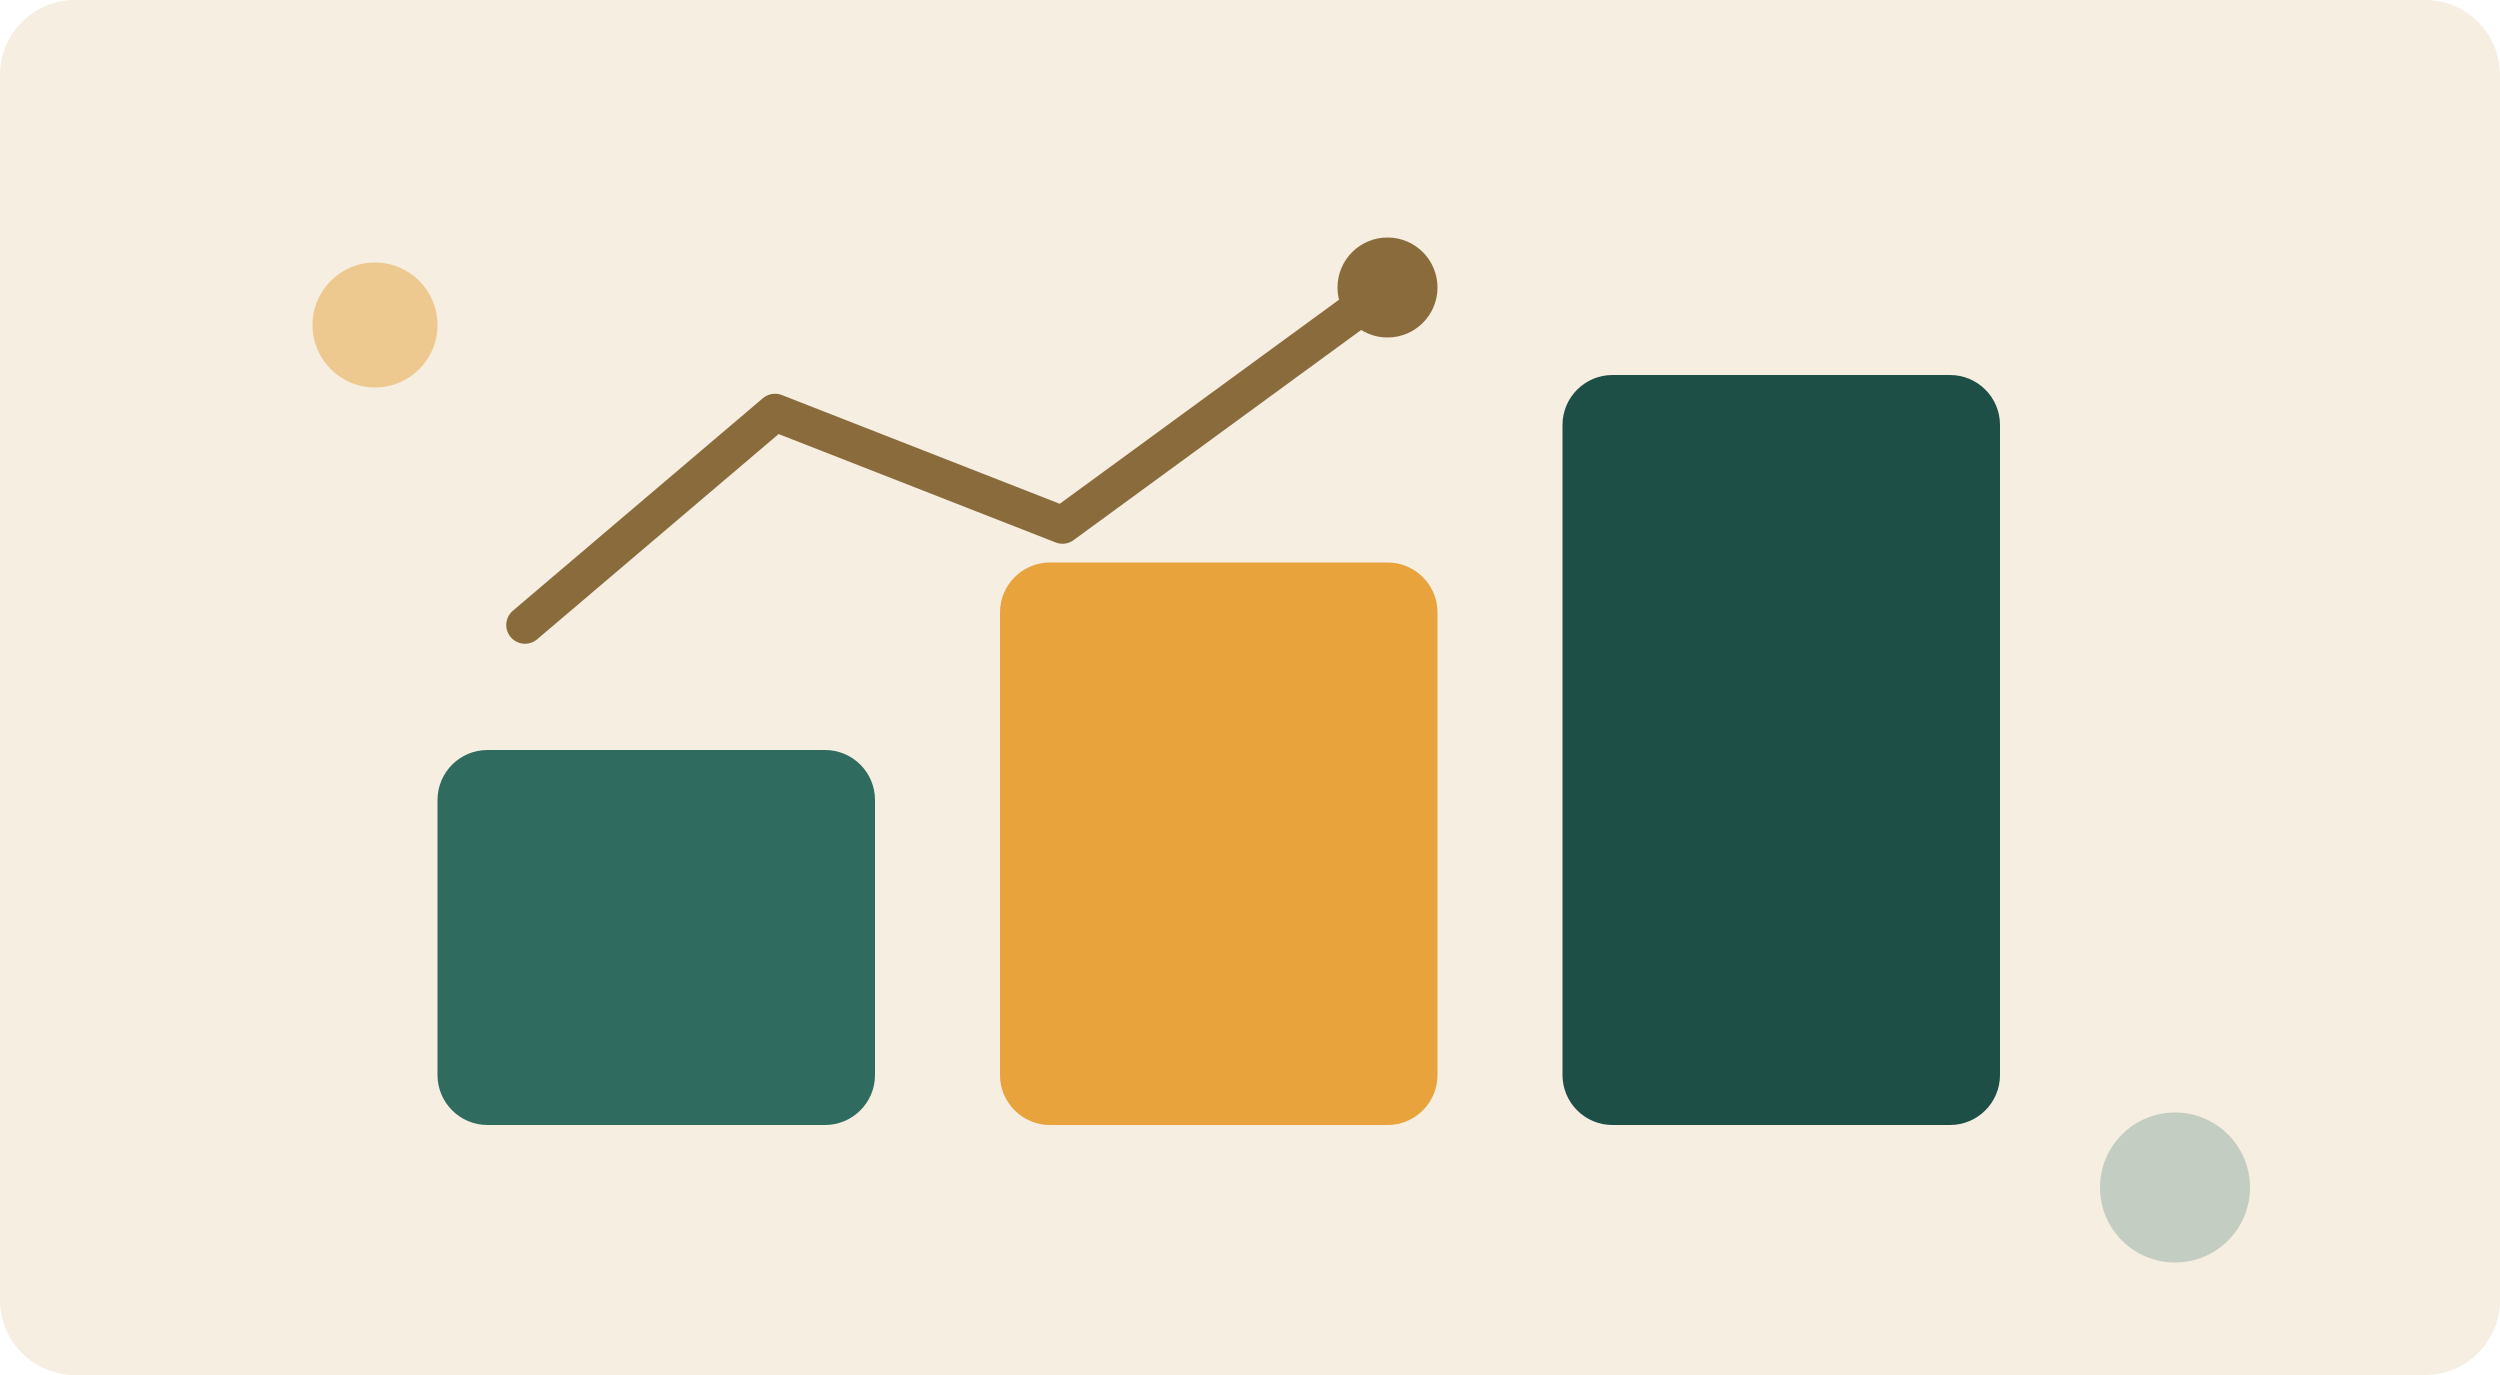
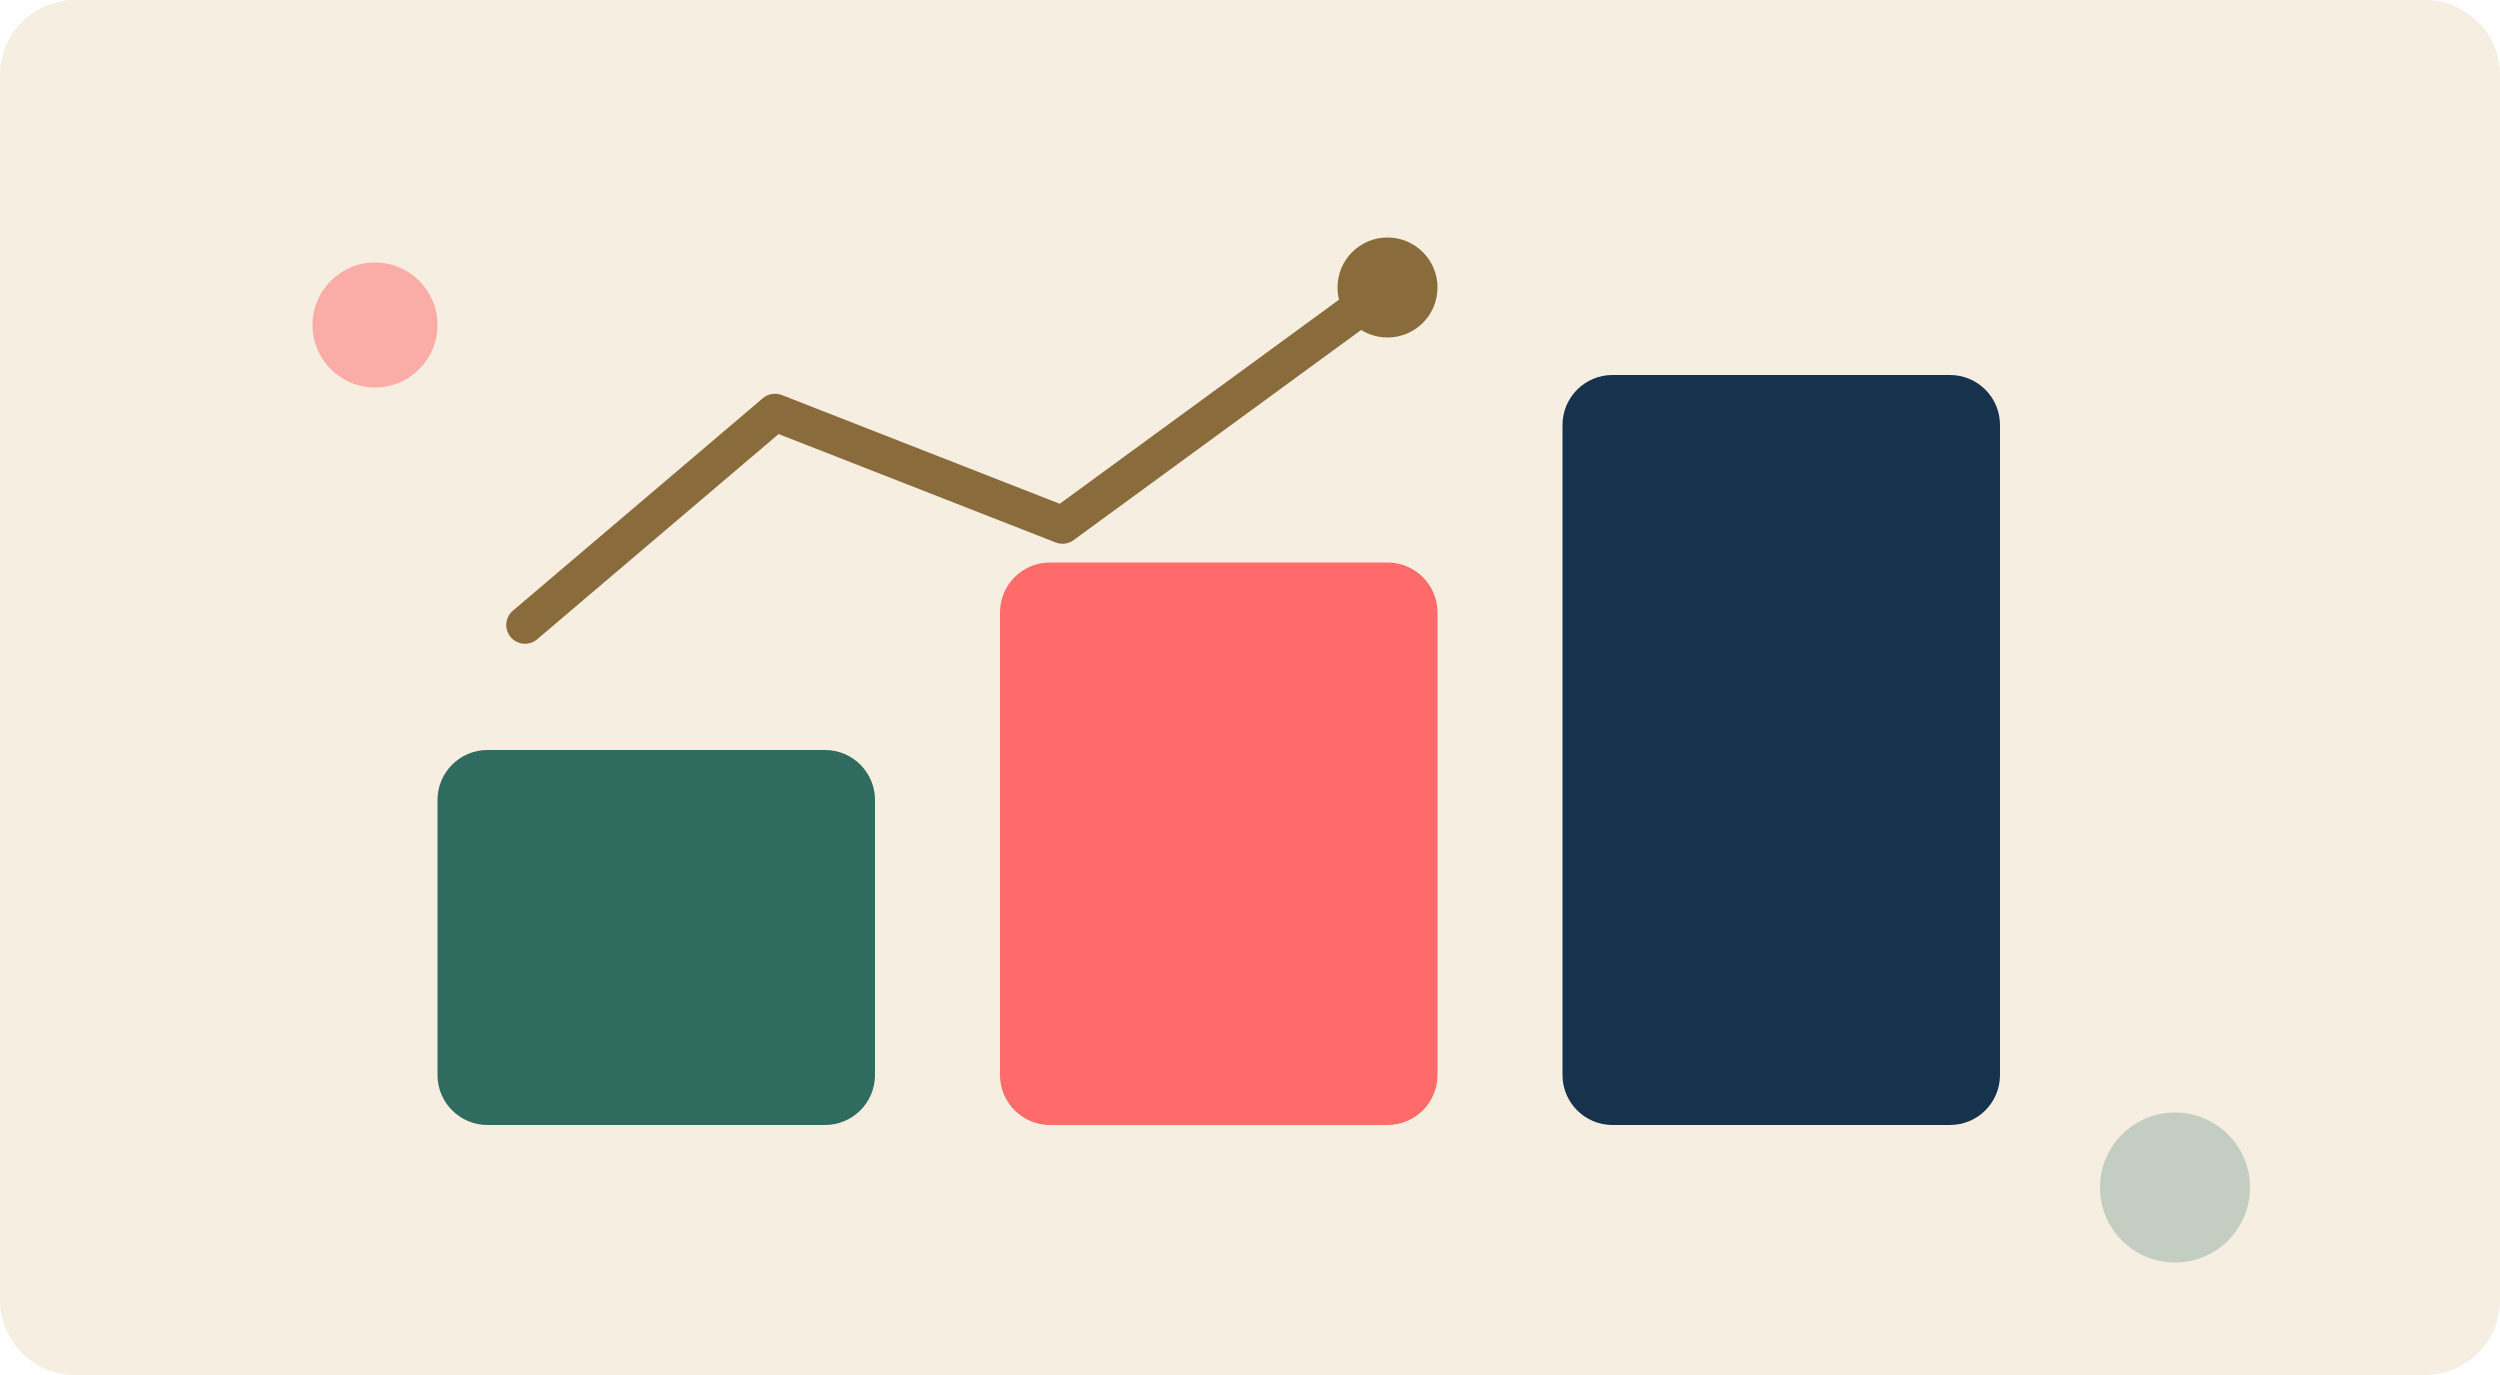
<svg xmlns="http://www.w3.org/2000/svg" viewBox="0 0 400 220" role="img">
  <rect width="400" height="220" rx="12" fill="#F5EEE1" />
  <rect x="70" y="120" width="70" height="60" rx="8" fill="#2F6B5E" />
-   <rect x="160" y="90" width="70" height="90" rx="8" fill="#E8A33D" />
-   <rect x="250" y="60" width="70" height="120" rx="8" fill="#1E4F46" />
+   <rect x="160" y="90" width="70" height="90" rx="8" fill="#FF6B6B" />
+   <rect x="250" y="60" width="70" height="120" rx="8" fill="#17324D" />
  <path d="M84 100l40-34 46 18 52-38" fill="none" stroke="#8A6B3B" stroke-width="6" stroke-linecap="round" stroke-linejoin="round" />
  <circle cx="222" cy="46" r="8" fill="#8A6B3B" />
-   <circle cx="60" cy="52" r="10" fill="#E8A33D" opacity="0.5" />
+   <circle cx="60" cy="52" r="10" fill="#FF6B6B" opacity="0.5" />
  <circle cx="348" cy="190" r="12" fill="#2F6B5E" opacity="0.25" />
</svg>
